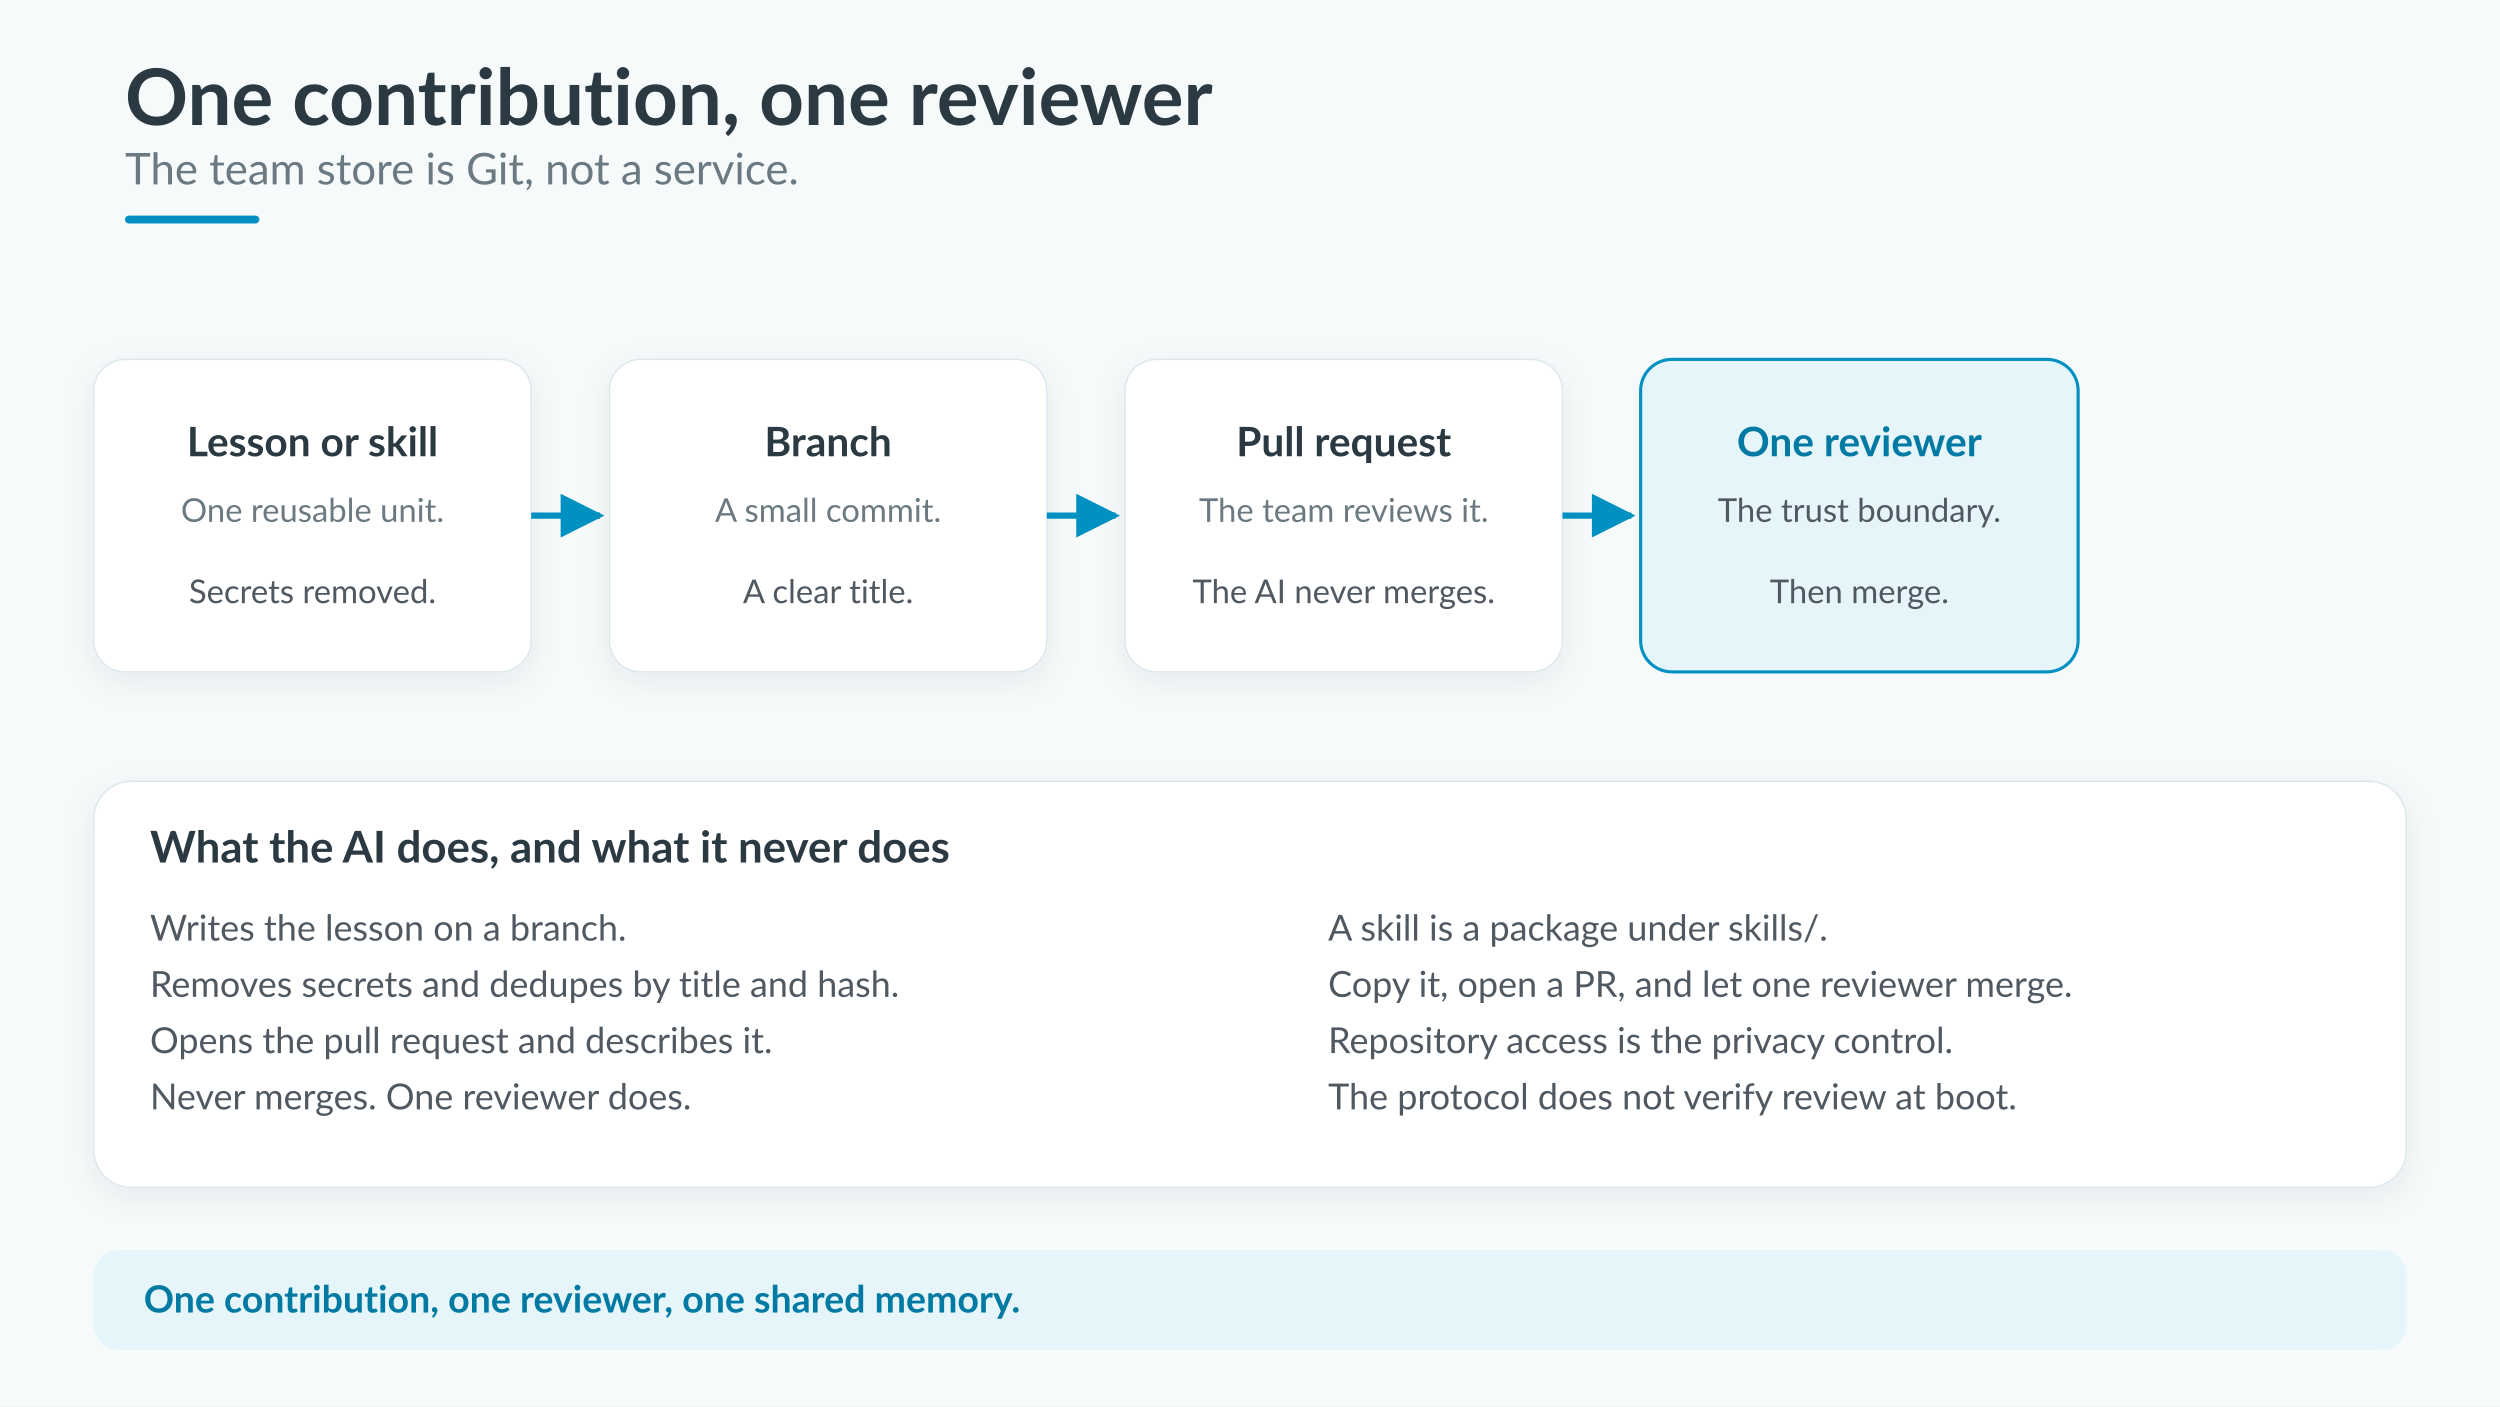
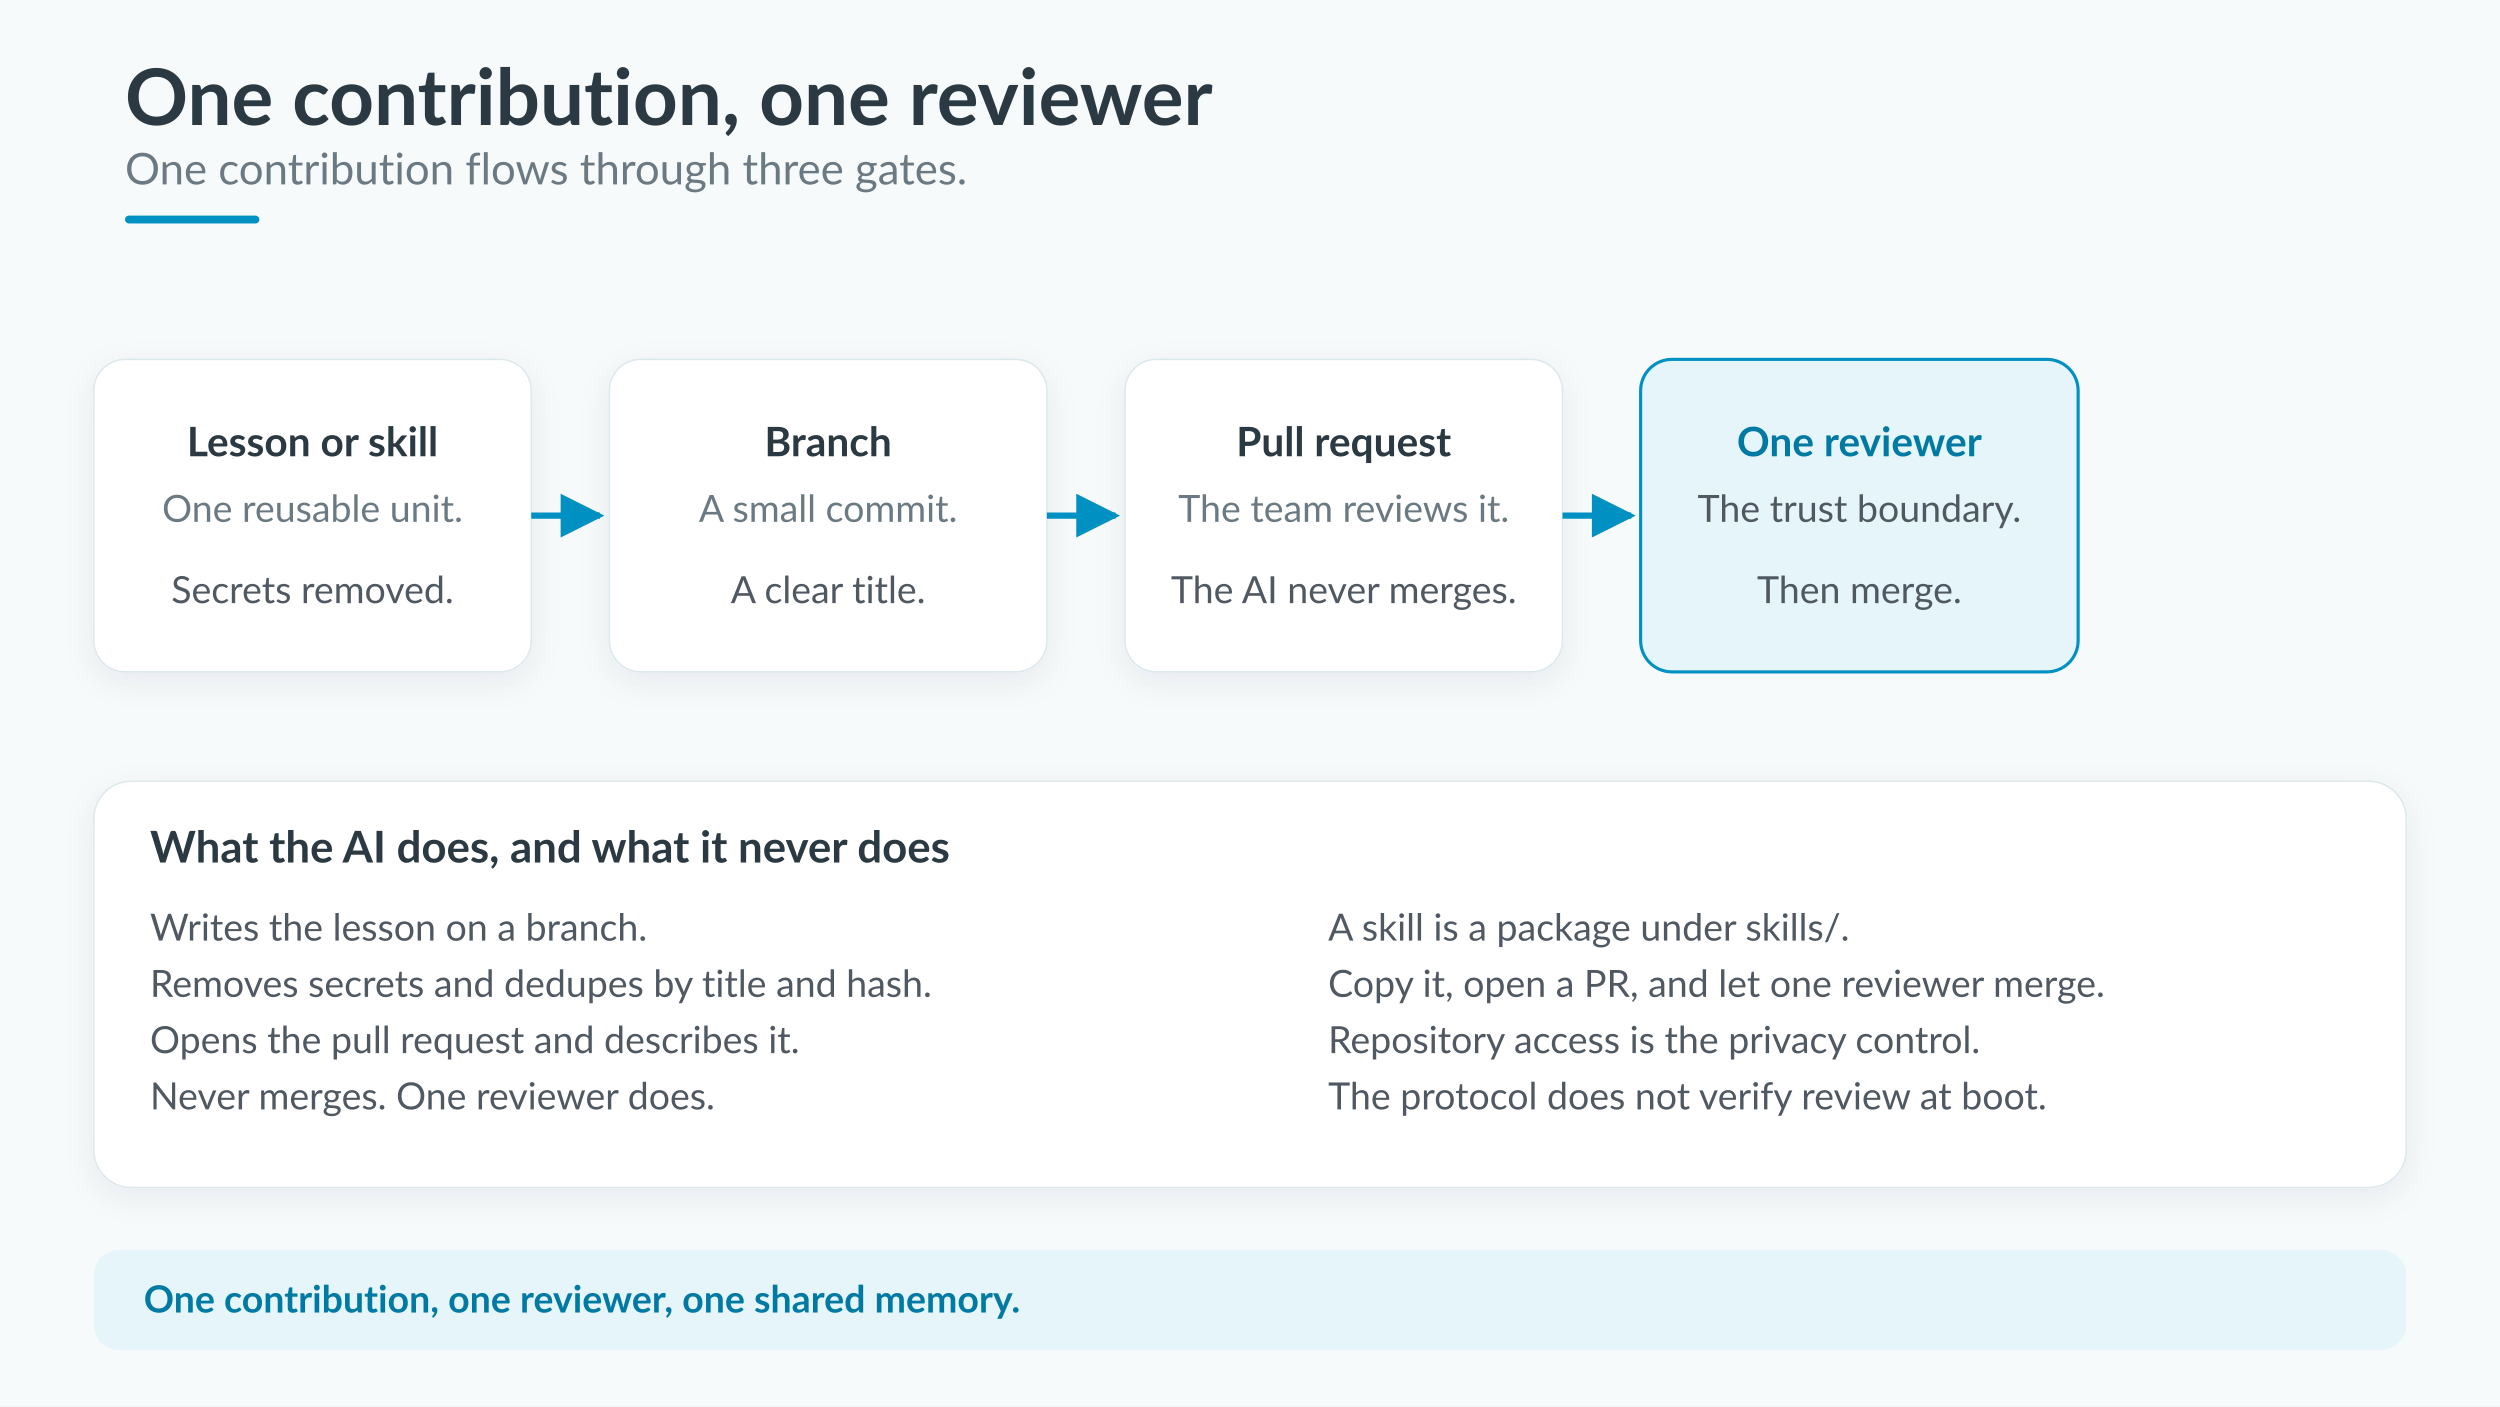
<svg xmlns="http://www.w3.org/2000/svg" viewBox="0 0 1600 900" width="1600" height="900" role="img" aria-labelledby="title desc">
  <defs>
    <filter id="shadow" x="-15%" y="-15%" width="130%" height="130%">
      <feDropShadow dx="0" dy="6" stdDeviation="10" flood-color="#22313A" flood-opacity="0.07" />
    </filter>
    <marker id="arrow" viewBox="0 0 10 10" refX="9" refY="5" markerWidth="7" markerHeight="7" orient="auto-start-reverse">
      <path d="M 0 0 L 10 5 L 0 10 z" fill="#0090C1" />
    </marker>
  </defs>
  <rect width="1600" height="900" fill="#F7FAFB" />
  <text x="80" y="80" font-family="Lato, Arial, sans-serif" font-size="50" font-weight="700" fill="#2B3A42">One contribution, one reviewer</text>
-   <text x="80" y="118" font-family="Lato, Arial, sans-serif" font-size="28" fill="#6B7A82">The team store is Git, not a service.</text>
+   <text x="80" y="118" font-family="Lato, Arial, sans-serif" font-size="28" fill="#6B7A82">One contribution flows through three gates.</text>
  <rect x="80" y="138" width="86" height="5" rx="2.5" fill="#0090C1" />
  <rect x="60" y="230" width="280" height="200" rx="20" fill="#FFFFFF" stroke="#DCE8EC" filter="url(#shadow)" />
  <text x="200" y="292" text-anchor="middle" font-family="Lato, Arial, sans-serif" font-size="26" font-weight="700" fill="#2B3A42">Lesson or skill</text>
-   <text x="200" y="334" text-anchor="middle" font-family="Lato, Arial, sans-serif" font-size="21" fill="#6B7A82">One reusable unit.</text>
-   <text x="200" y="386" text-anchor="middle" font-family="Lato, Arial, sans-serif" font-size="21" fill="#505962">Secrets removed.</text>
+   <text x="200" y="334" text-anchor="middle" font-family="Lato, Arial, sans-serif" font-size="24" fill="#6B7A82">One reusable unit.</text>
+   <text x="200" y="386" text-anchor="middle" font-family="Lato, Arial, sans-serif" font-size="24" fill="#505962">Secrets removed.</text>
  <rect x="390" y="230" width="280" height="200" rx="20" fill="#FFFFFF" stroke="#DCE8EC" filter="url(#shadow)" />
  <text x="530" y="292" text-anchor="middle" font-family="Lato, Arial, sans-serif" font-size="26" font-weight="700" fill="#2B3A42">Branch</text>
-   <text x="530" y="334" text-anchor="middle" font-family="Lato, Arial, sans-serif" font-size="21" fill="#6B7A82">A small commit.</text>
-   <text x="530" y="386" text-anchor="middle" font-family="Lato, Arial, sans-serif" font-size="21" fill="#505962">A clear title.</text>
+   <text x="530" y="334" text-anchor="middle" font-family="Lato, Arial, sans-serif" font-size="24" fill="#6B7A82">A small commit.</text>
+   <text x="530" y="386" text-anchor="middle" font-family="Lato, Arial, sans-serif" font-size="24" fill="#505962">A clear title.</text>
  <rect x="720" y="230" width="280" height="200" rx="20" fill="#FFFFFF" stroke="#DCE8EC" filter="url(#shadow)" />
  <text x="860" y="292" text-anchor="middle" font-family="Lato, Arial, sans-serif" font-size="26" font-weight="700" fill="#2B3A42">Pull request</text>
-   <text x="860" y="334" text-anchor="middle" font-family="Lato, Arial, sans-serif" font-size="21" fill="#6B7A82">The team reviews it.</text>
-   <text x="860" y="386" text-anchor="middle" font-family="Lato, Arial, sans-serif" font-size="21" fill="#505962">The AI never merges.</text>
+   <text x="860" y="334" text-anchor="middle" font-family="Lato, Arial, sans-serif" font-size="24" fill="#6B7A82">The team reviews it.</text>
+   <text x="860" y="386" text-anchor="middle" font-family="Lato, Arial, sans-serif" font-size="24" fill="#505962">The AI never merges.</text>
  <rect x="1050" y="230" width="280" height="200" rx="20" fill="#E6F5FA" stroke="#0090C1" stroke-width="2" />
  <text x="1190" y="292" text-anchor="middle" font-family="Lato, Arial, sans-serif" font-size="26" font-weight="700" fill="#007AA3">One reviewer</text>
-   <text x="1190" y="334" text-anchor="middle" font-family="Lato, Arial, sans-serif" font-size="21" fill="#505962">The trust boundary.</text>
-   <text x="1190" y="386" text-anchor="middle" font-family="Lato, Arial, sans-serif" font-size="21" fill="#505962">Then merge.</text>
+   <text x="1190" y="334" text-anchor="middle" font-family="Lato, Arial, sans-serif" font-size="24" fill="#505962">The trust boundary.</text>
+   <text x="1190" y="386" text-anchor="middle" font-family="Lato, Arial, sans-serif" font-size="24" fill="#505962">Then merge.</text>
  <path d="M 340 330 L 384 330" fill="none" stroke="#0090C1" stroke-width="4" marker-end="url(#arrow)" />
  <path d="M 670 330 L 714 330" fill="none" stroke="#0090C1" stroke-width="4" marker-end="url(#arrow)" />
  <path d="M 1000 330 L 1044 330" fill="none" stroke="#0090C1" stroke-width="4" marker-end="url(#arrow)" />
  <rect x="60" y="500" width="1480" height="260" rx="24" fill="#FFFFFF" stroke="#DCE8EC" filter="url(#shadow)" />
  <text x="96" y="552" font-family="Lato, Arial, sans-serif" font-size="28" font-weight="700" fill="#2B3A42">What the AI does, and what it never does</text>
-   <g font-family="Lato, Arial, sans-serif" font-size="23" fill="#505962">
+   <g font-family="Lato, Arial, sans-serif" font-size="24" fill="#505962">
    <text x="96" y="602">Writes the lesson on a branch.</text>
    <text x="96" y="638">Removes secrets and dedupes by title and hash.</text>
    <text x="96" y="674">Opens the pull request and describes it.</text>
    <text x="96" y="710">Never merges. One reviewer does.</text>
  </g>
-   <text x="850" y="602" font-family="Lato, Arial, sans-serif" font-size="23" fill="#505962">A skill is a package under skills/.</text>
-   <text x="850" y="638" font-family="Lato, Arial, sans-serif" font-size="23" fill="#505962">Copy it, open a PR, and let one reviewer merge.</text>
-   <text x="850" y="674" font-family="Lato, Arial, sans-serif" font-size="23" fill="#505962">Repository access is the privacy control.</text>
-   <text x="850" y="710" font-family="Lato, Arial, sans-serif" font-size="23" fill="#505962">The protocol does not verify review at boot.</text>
+   <text x="850" y="602" font-family="Lato, Arial, sans-serif" font-size="24" fill="#505962">A skill is a package under skills/.</text>
+   <text x="850" y="638" font-family="Lato, Arial, sans-serif" font-size="24" fill="#505962">Copy it, open a PR, and let one reviewer merge.</text>
+   <text x="850" y="674" font-family="Lato, Arial, sans-serif" font-size="24" fill="#505962">Repository access is the privacy control.</text>
+   <text x="850" y="710" font-family="Lato, Arial, sans-serif" font-size="24" fill="#505962">The protocol does not verify review at boot.</text>
  <rect x="60" y="800" width="1480" height="64" rx="16" fill="#E6F5FA" />
  <text x="92" y="840" font-family="Lato, Arial, sans-serif" font-size="24" font-weight="700" fill="#007AA3">One contribution, one reviewer, one shared memory.</text>
</svg>
